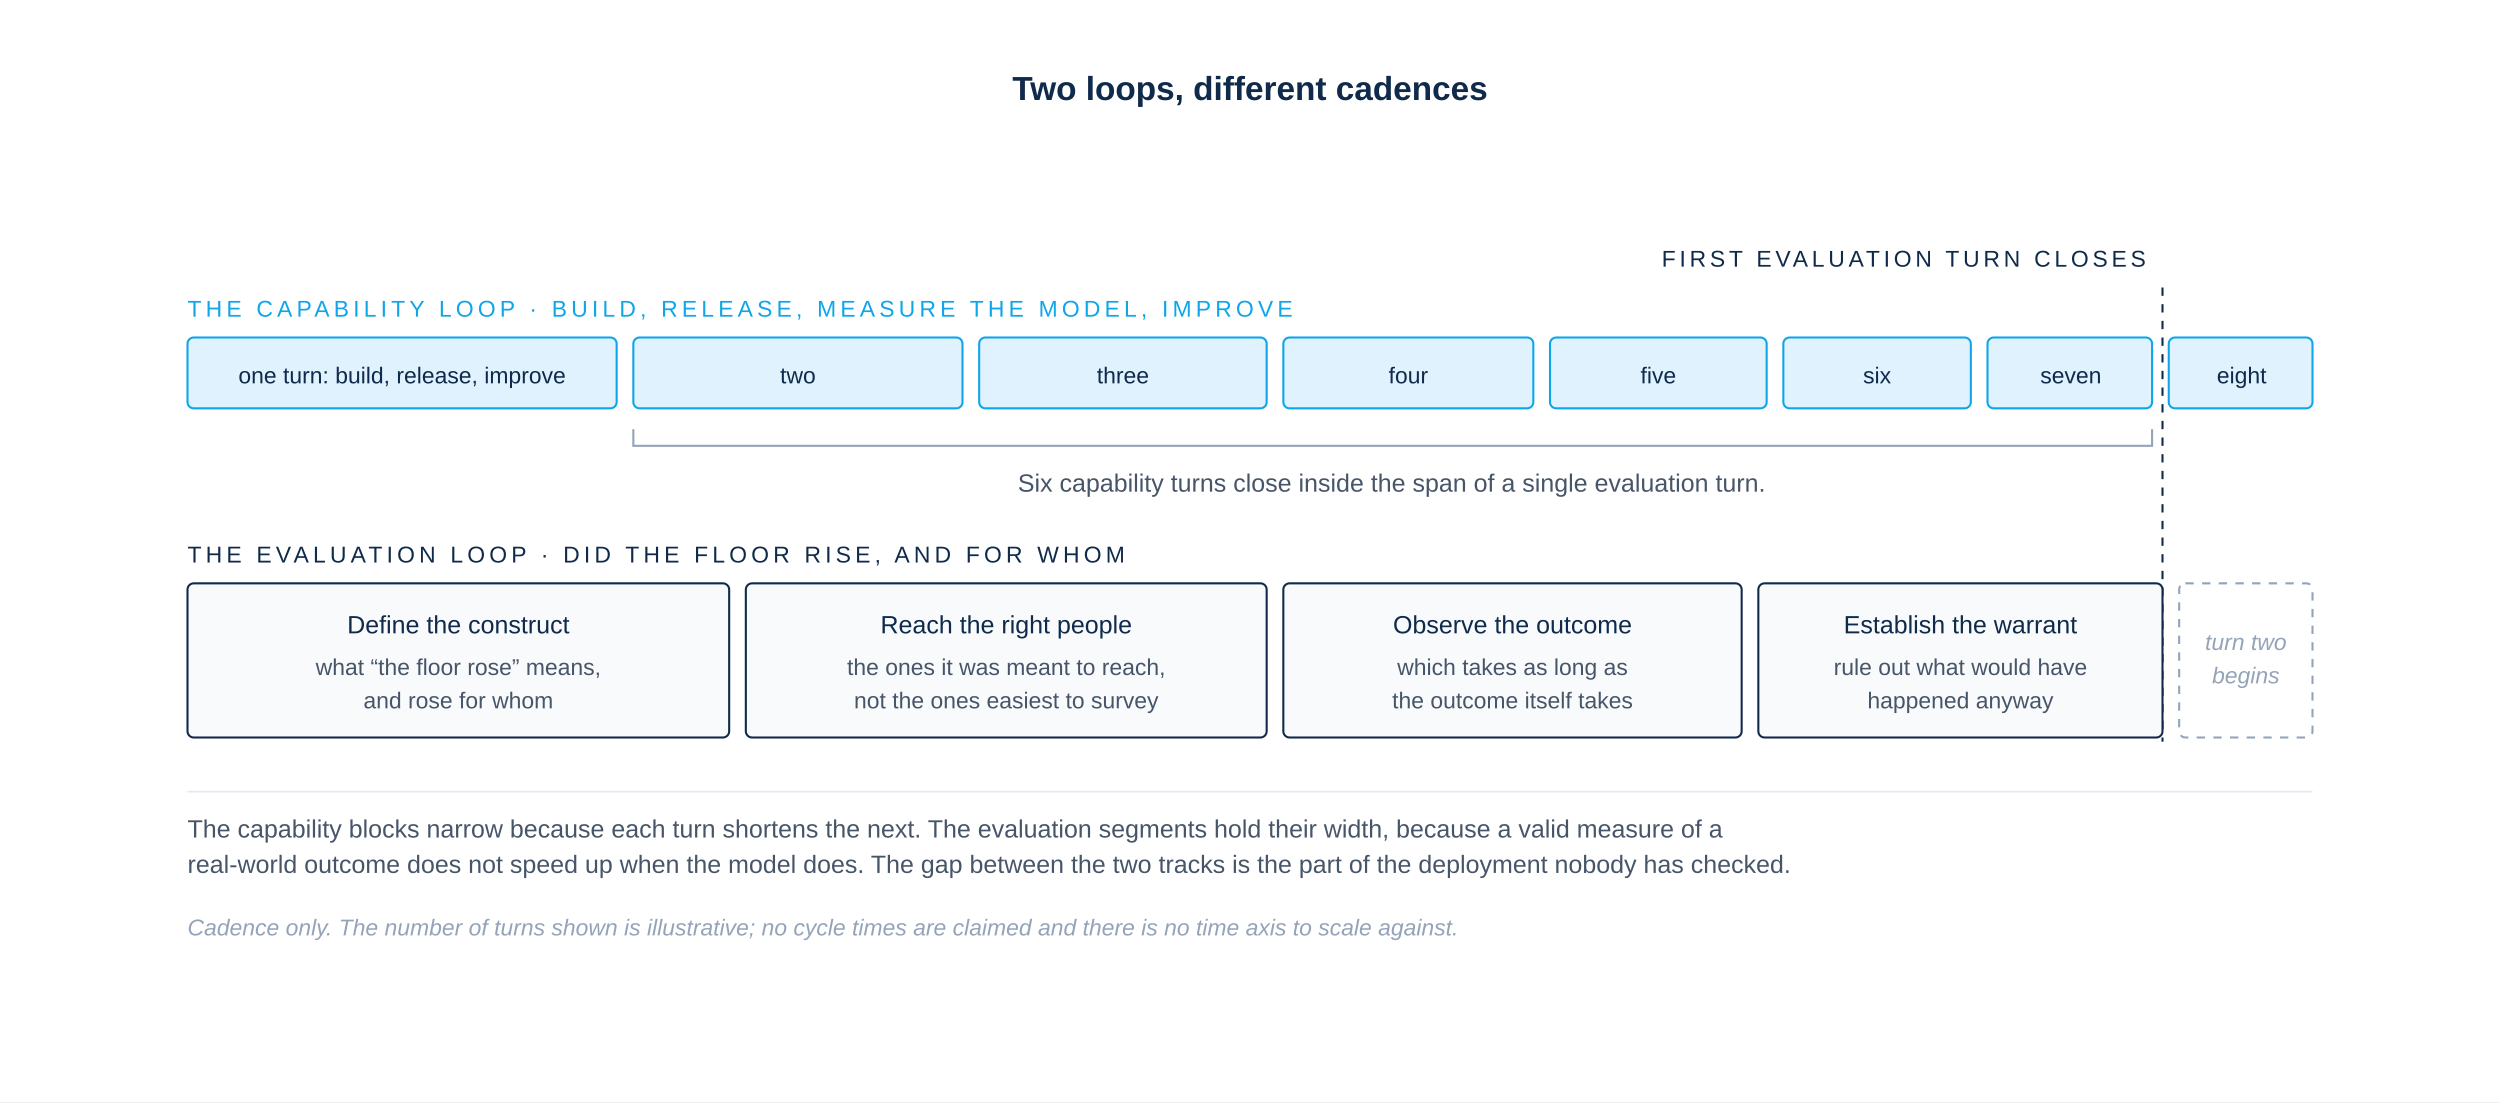
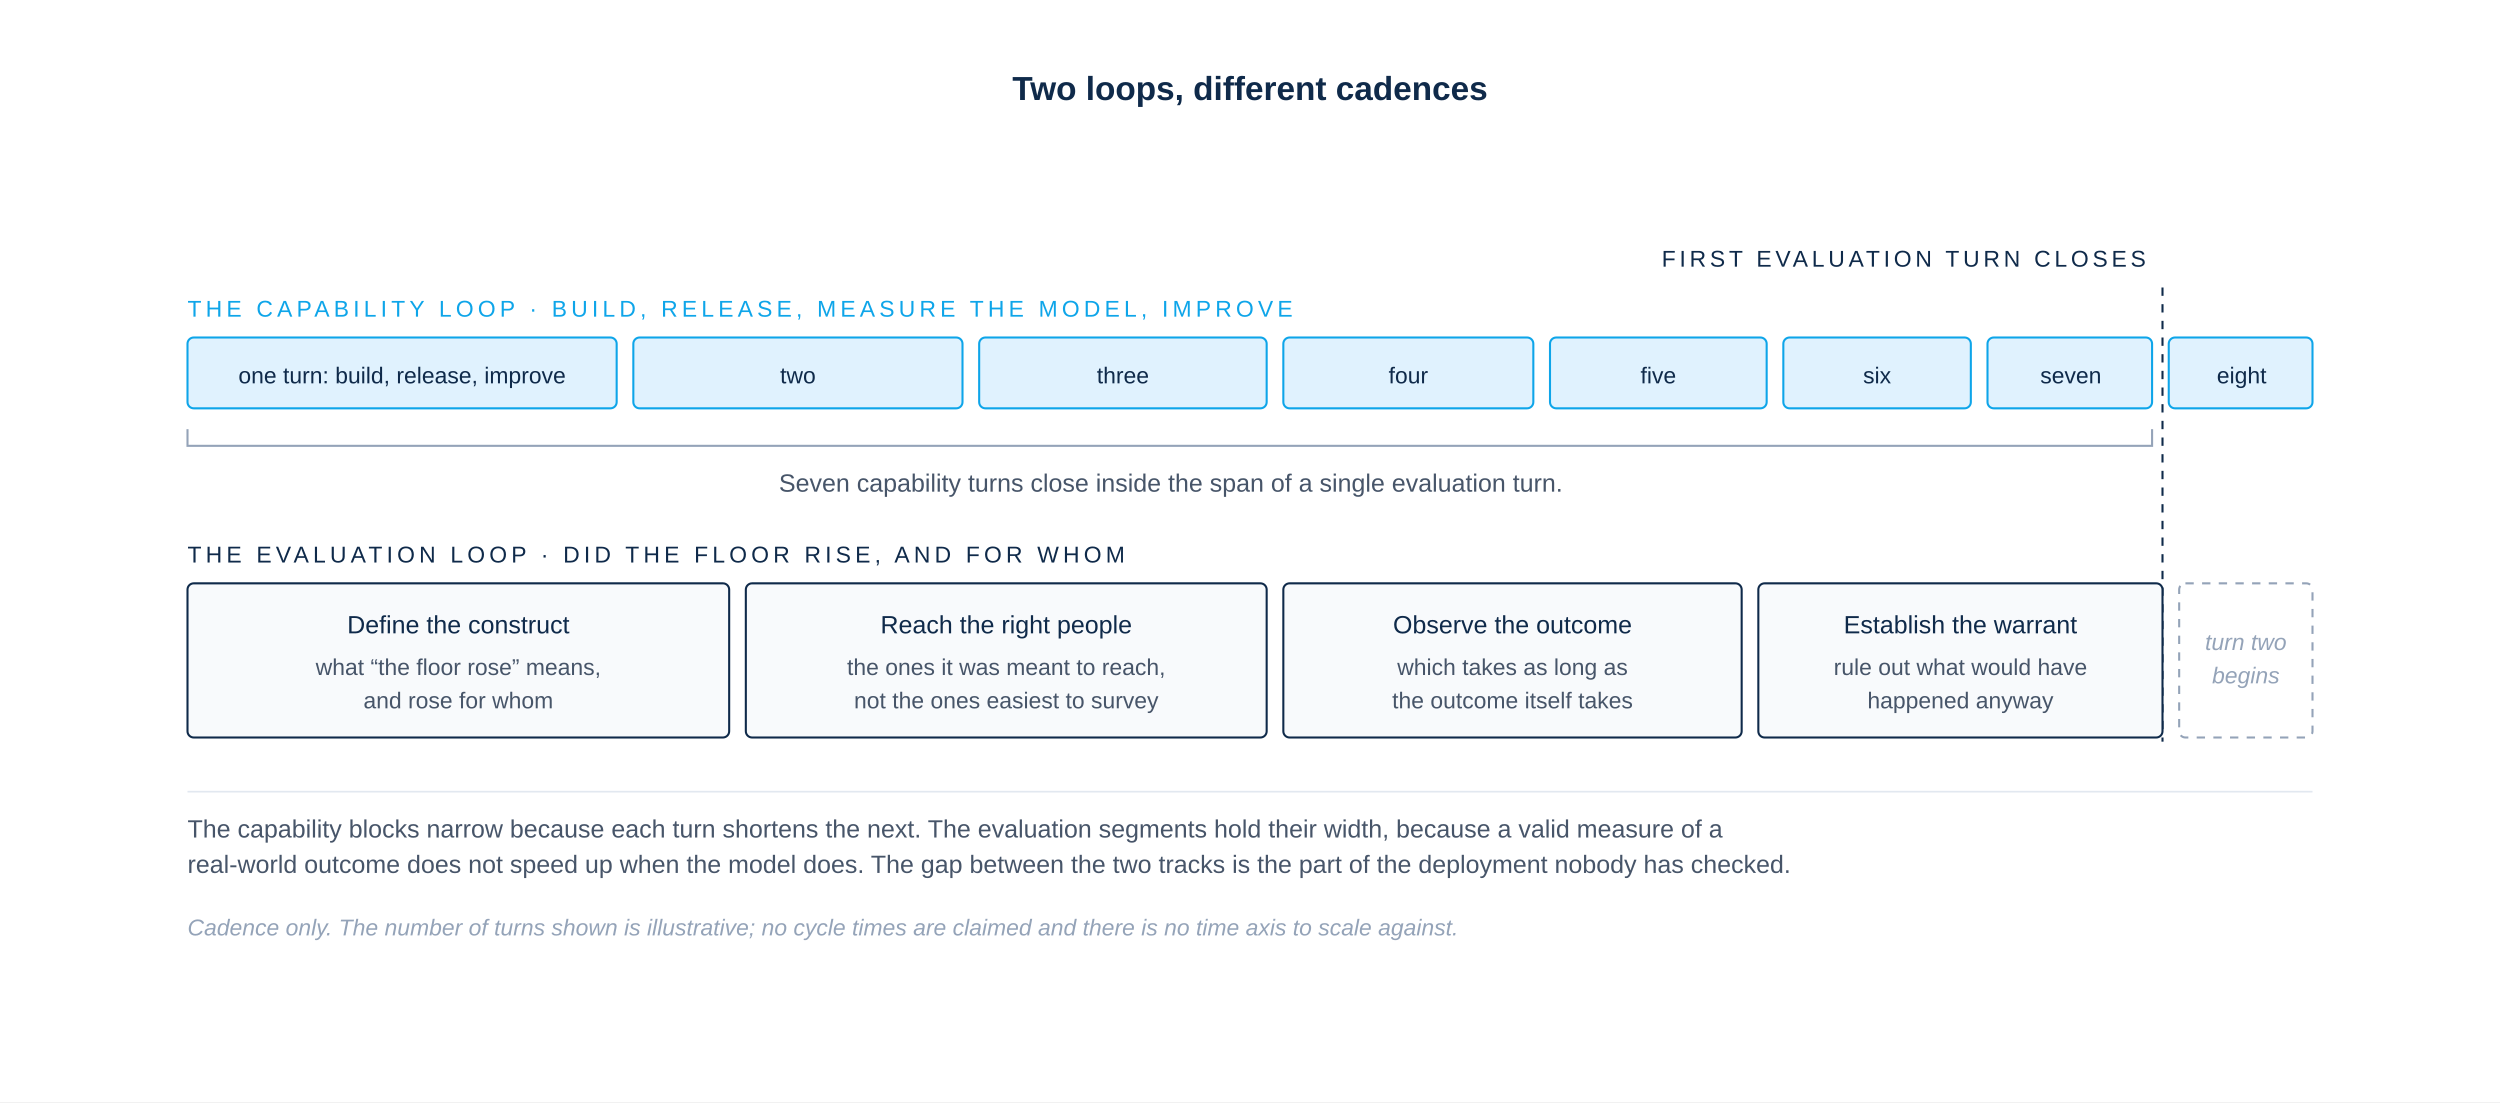
<svg xmlns="http://www.w3.org/2000/svg" viewBox="0 0 1200 529" role="img">
  <rect x="0" y="0" width="1200" height="529" fill="#FFFFFF" />
  <text x="600" y="48" font-family="-apple-system, BlinkMacSystemFont, 'Helvetica Neue', Arial, sans-serif" font-size="16" font-weight="700" fill="#0F2A4A" text-anchor="middle">Two loops, different cadences</text>
  <text x="1030" y="128" font-family="-apple-system, BlinkMacSystemFont, 'Helvetica Neue', Arial, sans-serif" font-size="11" font-weight="500" letter-spacing="1.8" fill="#0F2A4A" text-anchor="end">FIRST EVALUATION TURN CLOSES</text>
  <line x1="1038" y1="138" x2="1038" y2="356" stroke="#0F2A4A" stroke-width="1" stroke-dasharray="4 4" />
  <text x="90" y="152" font-family="-apple-system, BlinkMacSystemFont, 'Helvetica Neue', Arial, sans-serif" font-size="11" font-weight="500" letter-spacing="2" fill="#0EA5E9">THE CAPABILITY LOOP  ·  BUILD, RELEASE, MEASURE THE MODEL, IMPROVE</text>
  <g fill="#E0F2FE" stroke="#0EA5E9" stroke-width="1">
    <rect x="90" y="162" width="206" height="34" rx="3" />
    <rect x="304" y="162" width="158" height="34" rx="3" />
    <rect x="470" y="162" width="138" height="34" rx="3" />
    <rect x="616" y="162" width="120" height="34" rx="3" />
    <rect x="744" y="162" width="104" height="34" rx="3" />
    <rect x="856" y="162" width="90" height="34" rx="3" />
    <rect x="954" y="162" width="79" height="34" rx="3" />
    <rect x="1041" y="162" width="69" height="34" rx="3" />
  </g>
  <text x="193" y="184" font-family="-apple-system, BlinkMacSystemFont, 'Helvetica Neue', Arial, sans-serif" font-size="11" fill="#0F2A4A" text-anchor="middle">one turn: build, release, improve</text>
  <g font-family="-apple-system, BlinkMacSystemFont, 'Helvetica Neue', Arial, sans-serif" font-size="11" fill="#0F2A4A" text-anchor="middle">
    <text x="383" y="184">two</text>
    <text x="539" y="184">three</text>
    <text x="676" y="184">four</text>
    <text x="796" y="184">five</text>
    <text x="901" y="184">six</text>
    <text x="994" y="184">seven</text>
    <text x="1076" y="184">eight</text>
  </g>
-   <path d="M 304 206 L 304 214 L 1033 214 L 1033 206" fill="none" stroke="#94A3B8" stroke-width="1" />
-   <text x="668" y="236" font-family="-apple-system, BlinkMacSystemFont, 'Helvetica Neue', Arial, sans-serif" font-size="12" fill="#475569" text-anchor="middle">Six capability turns close inside the span of a single evaluation turn.</text>
+   <path d="M 90 206 L 90 214 L 1033 214 L 1033 206" fill="none" stroke="#94A3B8" stroke-width="1" />
+   <text x="562" y="236" font-family="-apple-system, BlinkMacSystemFont, 'Helvetica Neue', Arial, sans-serif" font-size="12" fill="#475569" text-anchor="middle">Seven capability turns close inside the span of a single evaluation turn.</text>
  <text x="90" y="270" font-family="-apple-system, BlinkMacSystemFont, 'Helvetica Neue', Arial, sans-serif" font-size="11" font-weight="500" letter-spacing="2" fill="#0F2A4A">THE EVALUATION LOOP  ·  DID THE FLOOR RISE, AND FOR WHOM</text>
  <g fill="#F8FAFC" stroke="#0F2A4A" stroke-width="1">
    <rect x="90" y="280" width="260" height="74" rx="3" />
    <rect x="358" y="280" width="250" height="74" rx="3" />
    <rect x="616" y="280" width="220" height="74" rx="3" />
    <rect x="844" y="280" width="194" height="74" rx="3" />
  </g>
  <rect x="1046" y="280" width="64" height="74" rx="3" fill="#FFFFFF" stroke="#94A3B8" stroke-width="1" stroke-dasharray="4 4" />
  <g font-family="-apple-system, BlinkMacSystemFont, 'Helvetica Neue', Arial, sans-serif" font-size="12" font-weight="500" fill="#0F2A4A" text-anchor="middle">
    <text x="220" y="304">Define the construct</text>
    <text x="483" y="304">Reach the right people</text>
    <text x="726" y="304">Observe the outcome</text>
    <text x="941" y="304">Establish the warrant</text>
  </g>
  <g font-family="-apple-system, BlinkMacSystemFont, 'Helvetica Neue', Arial, sans-serif" font-size="11" fill="#475569" text-anchor="middle">
    <text x="220" y="324">what “the floor rose” means,</text>
    <text x="220" y="340">and rose for whom</text>
    <text x="483" y="324">the ones it was meant to reach,</text>
    <text x="483" y="340">not the ones easiest to survey</text>
    <text x="726" y="324">which takes as long as</text>
    <text x="726" y="340">the outcome itself takes</text>
    <text x="941" y="324">rule out what would have</text>
    <text x="941" y="340">happened anyway</text>
  </g>
  <text x="1078" y="312" font-family="-apple-system, BlinkMacSystemFont, 'Helvetica Neue', Arial, sans-serif" font-size="11" font-style="italic" fill="#94A3B8" text-anchor="middle">turn two</text>
  <text x="1078" y="328" font-family="-apple-system, BlinkMacSystemFont, 'Helvetica Neue', Arial, sans-serif" font-size="11" font-style="italic" fill="#94A3B8" text-anchor="middle">begins</text>
  <line x1="90" y1="380" x2="1110" y2="380" stroke="#E2E8F0" stroke-width="0.8" />
  <text x="90" y="402" font-family="-apple-system, BlinkMacSystemFont, 'Helvetica Neue', Arial, sans-serif" font-size="12" fill="#475569">The capability blocks narrow because each turn shortens the next. The evaluation segments hold their width, because a valid measure of a</text>
  <text x="90" y="419" font-family="-apple-system, BlinkMacSystemFont, 'Helvetica Neue', Arial, sans-serif" font-size="12" fill="#475569">real-world outcome does not speed up when the model does. The gap between the two tracks is the part of the deployment nobody has checked.</text>
  <text x="90" y="449" font-family="-apple-system, BlinkMacSystemFont, 'Helvetica Neue', Arial, sans-serif" font-size="11" font-style="italic" fill="#94A3B8">Cadence only. The number of turns shown is illustrative; no cycle times are claimed and there is no time axis to scale against.</text>
</svg>
